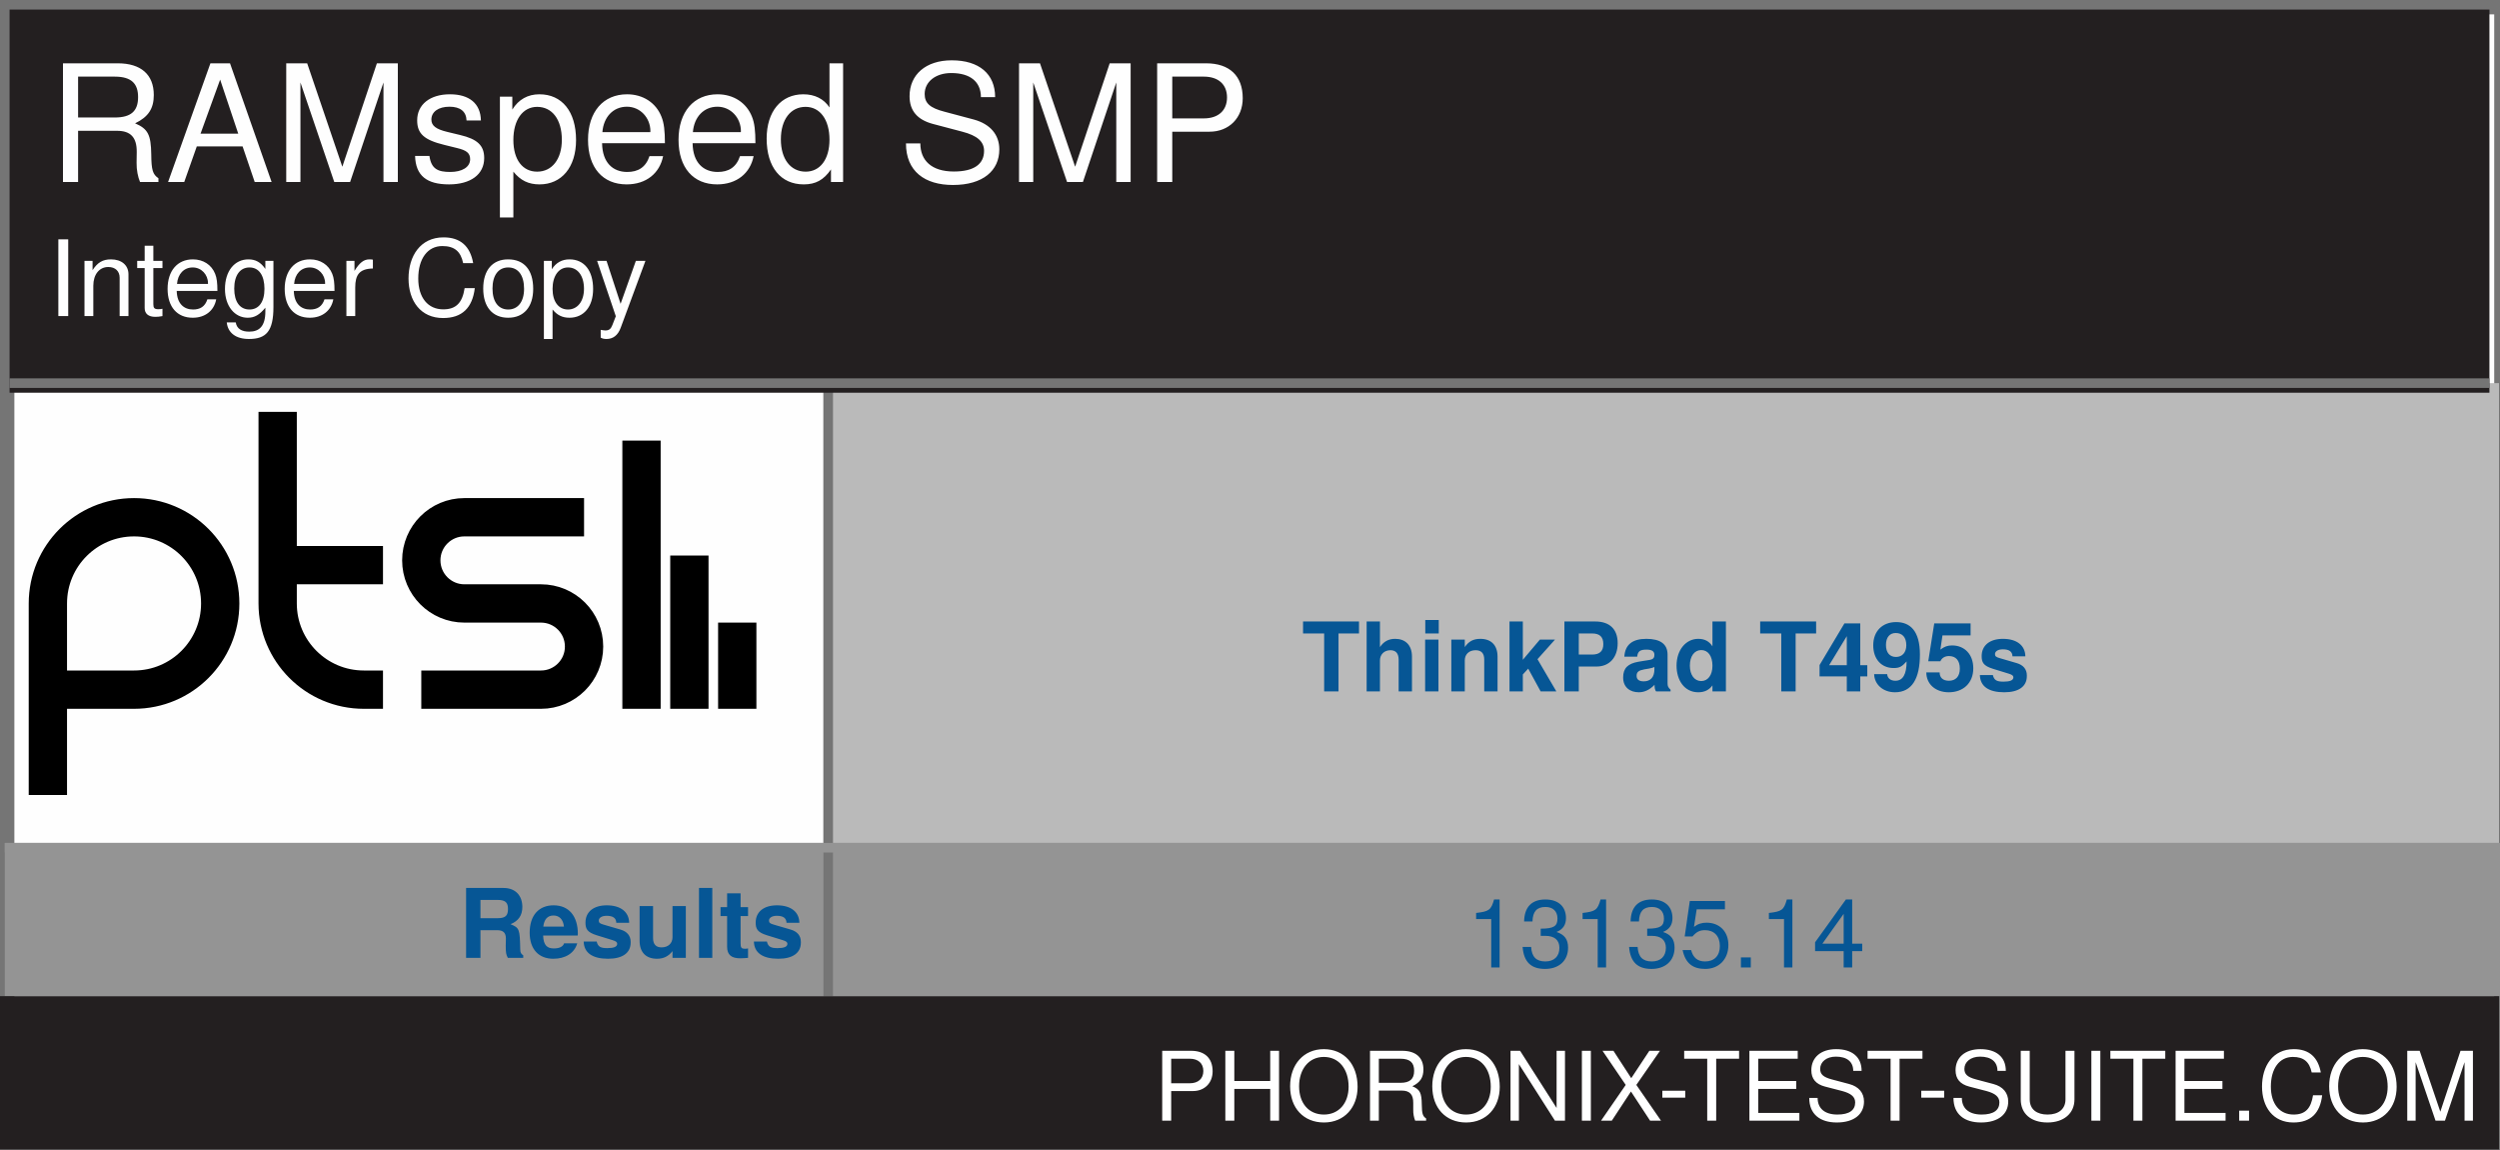
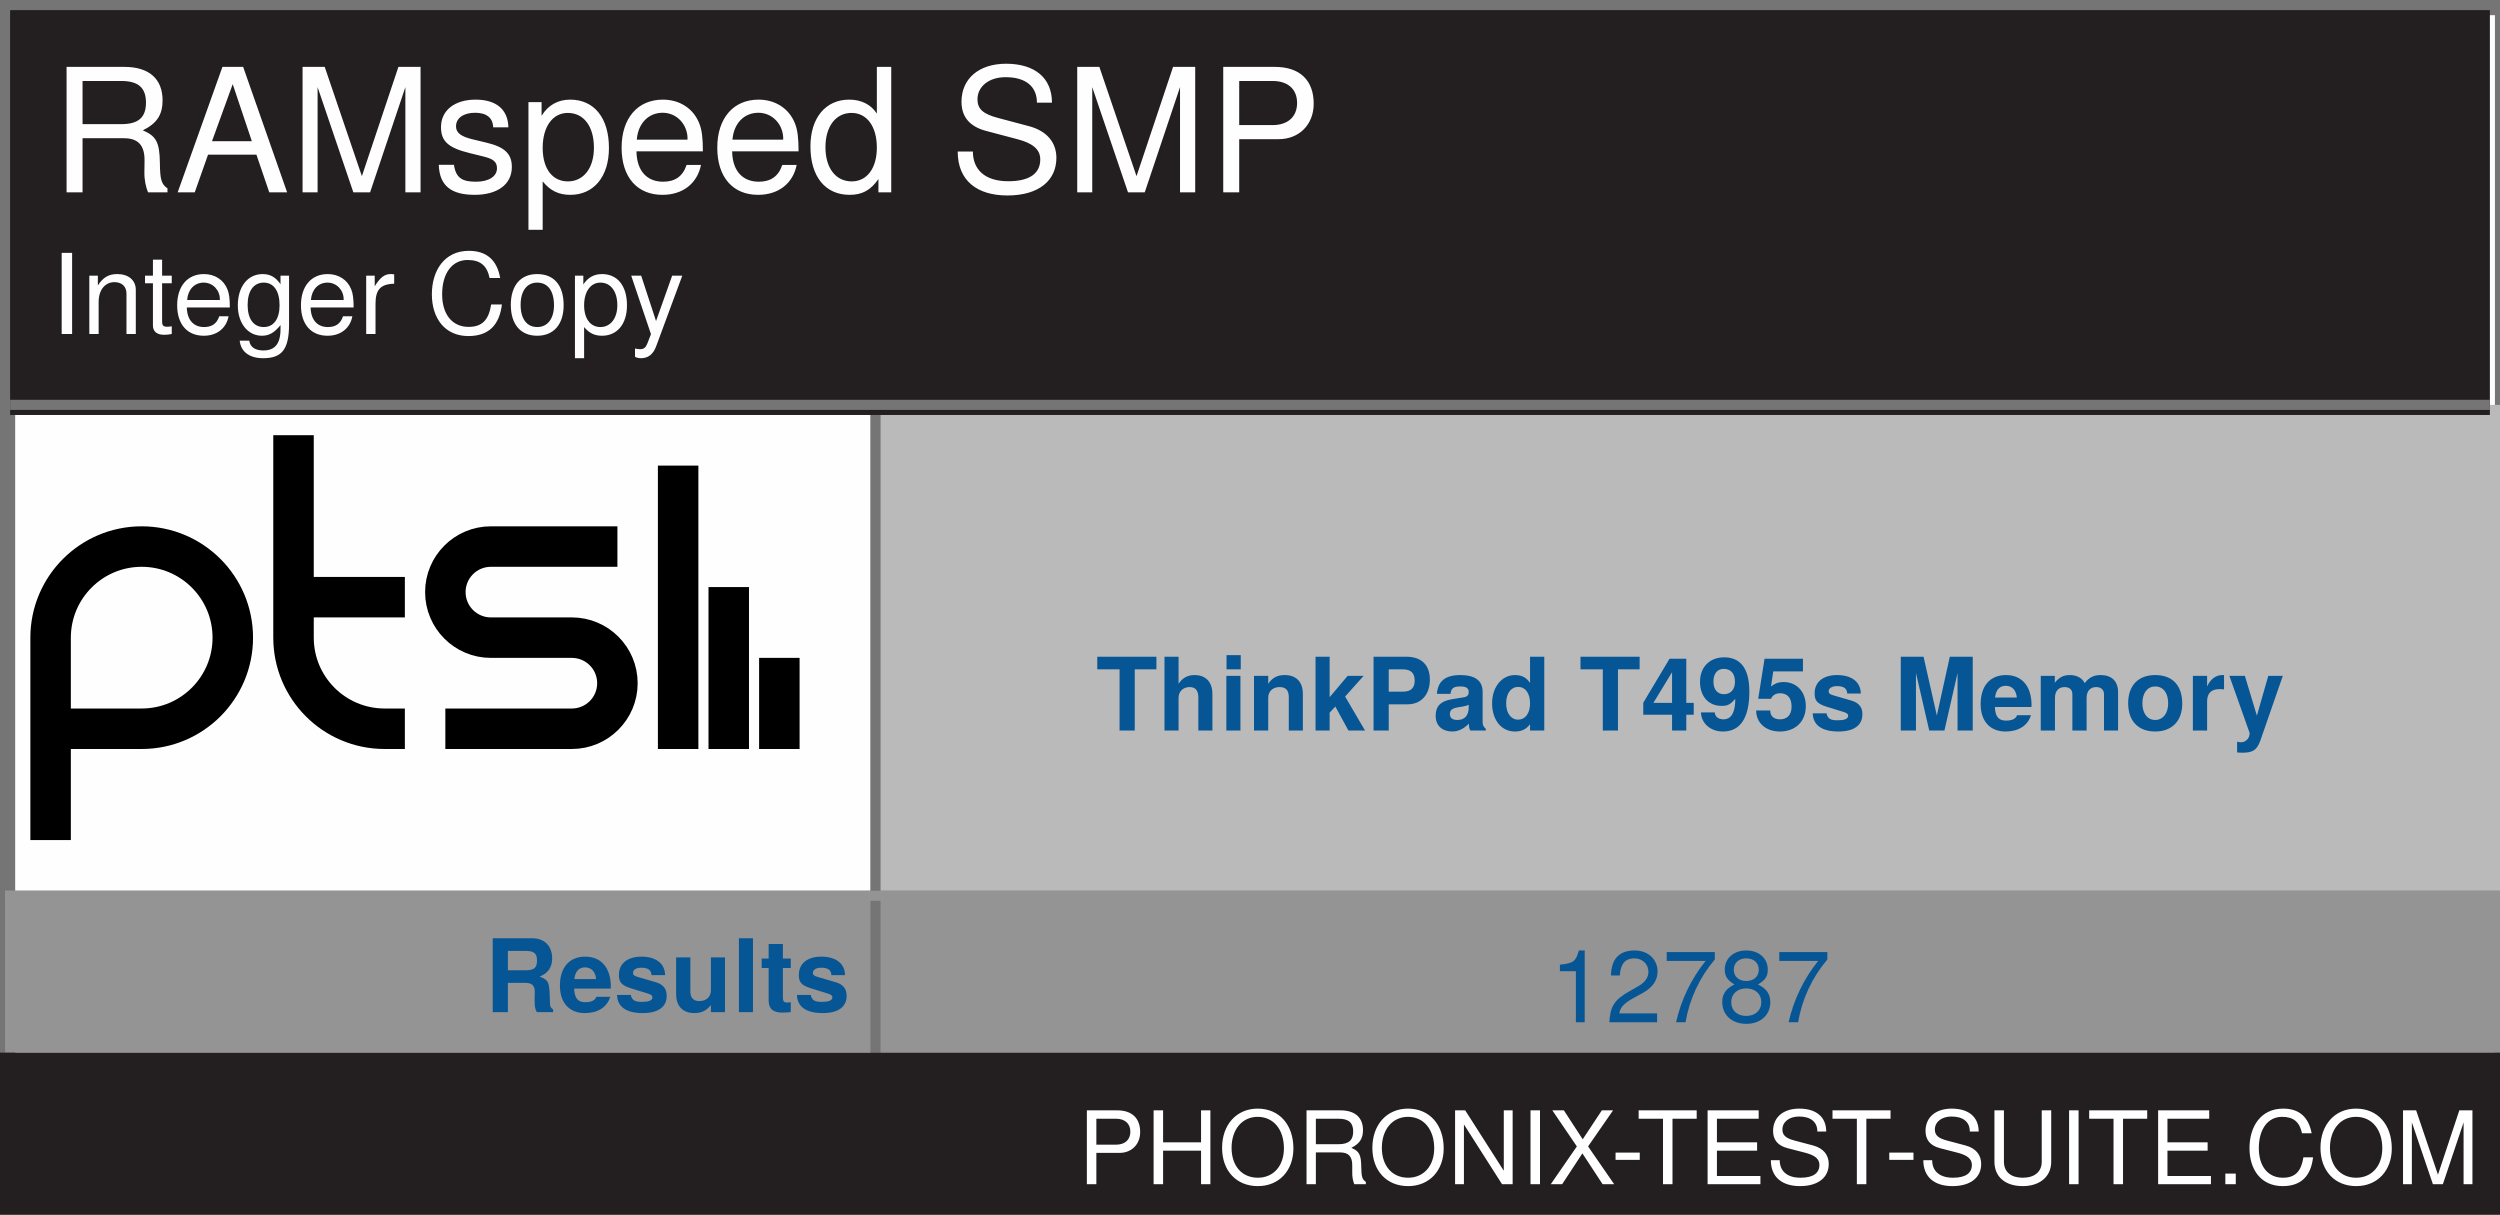
- <svg xmlns="http://www.w3.org/2000/svg" xmlns:xlink="http://www.w3.org/1999/xlink" version="1.1" font-family="sans-serif, droid-sans, helvetica, verdana, tahoma" viewbox="0 0 261 120" width="261" height="120" preserveAspectRatio="xMinYMin meet">
-   <rect x="0" y="0" width="261" height="120" fill="#FEFEFE" stroke="#757575" stroke-width="2" />
-   <rect x="1" y="1" width="260" height="119" fill="#FEFEFE" stroke="#757575" stroke-width="1" />
+ <svg xmlns="http://www.w3.org/2000/svg" xmlns:xlink="http://www.w3.org/1999/xlink" version="1.1" font-family="sans-serif, droid-sans, helvetica, verdana, tahoma" viewbox="0 0 247 120" width="247" height="120" preserveAspectRatio="xMinYMin meet">
+   <rect x="0" y="0" width="247" height="120" fill="#FEFEFE" stroke="#757575" stroke-width="2" />
+   <rect x="1" y="1" width="246" height="119" fill="#FEFEFE" stroke="#757575" stroke-width="1" />
  <path d="m74 22v9m-5-16v16m-5-28v28m-23-2h12.5c2.485 0 4.5-2.015 4.5-4.5s-2.015-4.5-4.5-4.5h-8c-2.485 0-4.5-2.015-4.5-4.5s2.015-4.5 4.5-4.5h12.5m-21 5h-11m11 13h-2c-4.971 0-9-4.029-9-9v-20m-24 40v-20c0-4.971 4.029-9 9-9 4.971 0 9 4.029 9 9s-4.029 9-9 9h-9" stroke="#000000" stroke-width="4" fill="none" transform="translate(3,43)" />
-   <line x1="86" y1="72" x2="261" y2="72" stroke="#BABABA" stroke-width="64" stroke-dasharray="175,175" />
-   <line x1="131" y1="88" x2="131" y2="104" stroke="#949494" stroke-width="261" stroke-dasharray="16,16" />
-   <line x1="86" y1="72" x2="261" y2="72" stroke="#757575" stroke-width="64" stroke-dasharray="1,174" />
-   <rect x="1" y="1" width="259" height="40" fill="#231f20" />
+   <line x1="86" y1="72" x2="247" y2="72" stroke="#BABABA" stroke-width="64" stroke-dasharray="161,161" />
+   <line x1="124" y1="88" x2="124" y2="104" stroke="#949494" stroke-width="247" stroke-dasharray="16,16" />
+   <line x1="86" y1="72" x2="247" y2="72" stroke="#757575" stroke-width="64" stroke-dasharray="1,160" />
+   <rect x="1" y="1" width="245" height="40" fill="#231f20" />
  <text x="5" y="19" font-size="17" fill="#FEFEFE" text-anchor="start">RAMspeed SMP</text>
  <text x="5" y="33" font-size="11" fill="#FEFEFE" text-anchor="start">Integer Copy</text>
-   <line x1="1" y1="40" x2="260" y2="40" stroke="#757575" stroke-width="1" />
+   <line x1="1" y1="40" x2="246" y2="40" stroke="#757575" stroke-width="1" />
  <g font-size="10" font-weight="bold" fill="#065695" text-anchor="end">
    <text x="84" y="100">Results</text>
  </g>
  <g font-size="10" fill="#065695" font-weight="bold" text-anchor="middle" dominant-baseline="text-before-edge">
-     <text x="174" y="64">ThinkPad T495s</text>
+     <text x="167" y="64">ThinkPad T495s Memory</text>
  </g>
  <g fill="#BABABA" />
  <g text-anchor="middle" font-size="10" fill="#065695">
-     <text x="174" y="101">13135.14</text>
+     <text x="167" y="101">12787</text>
  </g>
-   <line x1="131" y1="88" x2="131" y2="104" stroke="#949494" stroke-width="261" stroke-dasharray="1,15" />
-   <rect x="0" y="104" width="261" height="16" fill="#231f20" />
+   <line x1="124" y1="88" x2="124" y2="104" stroke="#949494" stroke-width="247" stroke-dasharray="1,15" />
+   <rect x="0" y="104" width="247" height="16" fill="#231f20" />
  <a xlink:href="https://www.phoronix-test-suite.com/" xlink:show="new">
-     <text x="259" y="117" font-size="10" fill="#FFFFFF" text-anchor="end" xlink:show="new">PHORONIX-TEST-SUITE.COM</text>
+     <text x="245" y="117" font-size="10" fill="#FFFFFF" text-anchor="end" xlink:show="new">PHORONIX-TEST-SUITE.COM</text>
  </a>
</svg>
